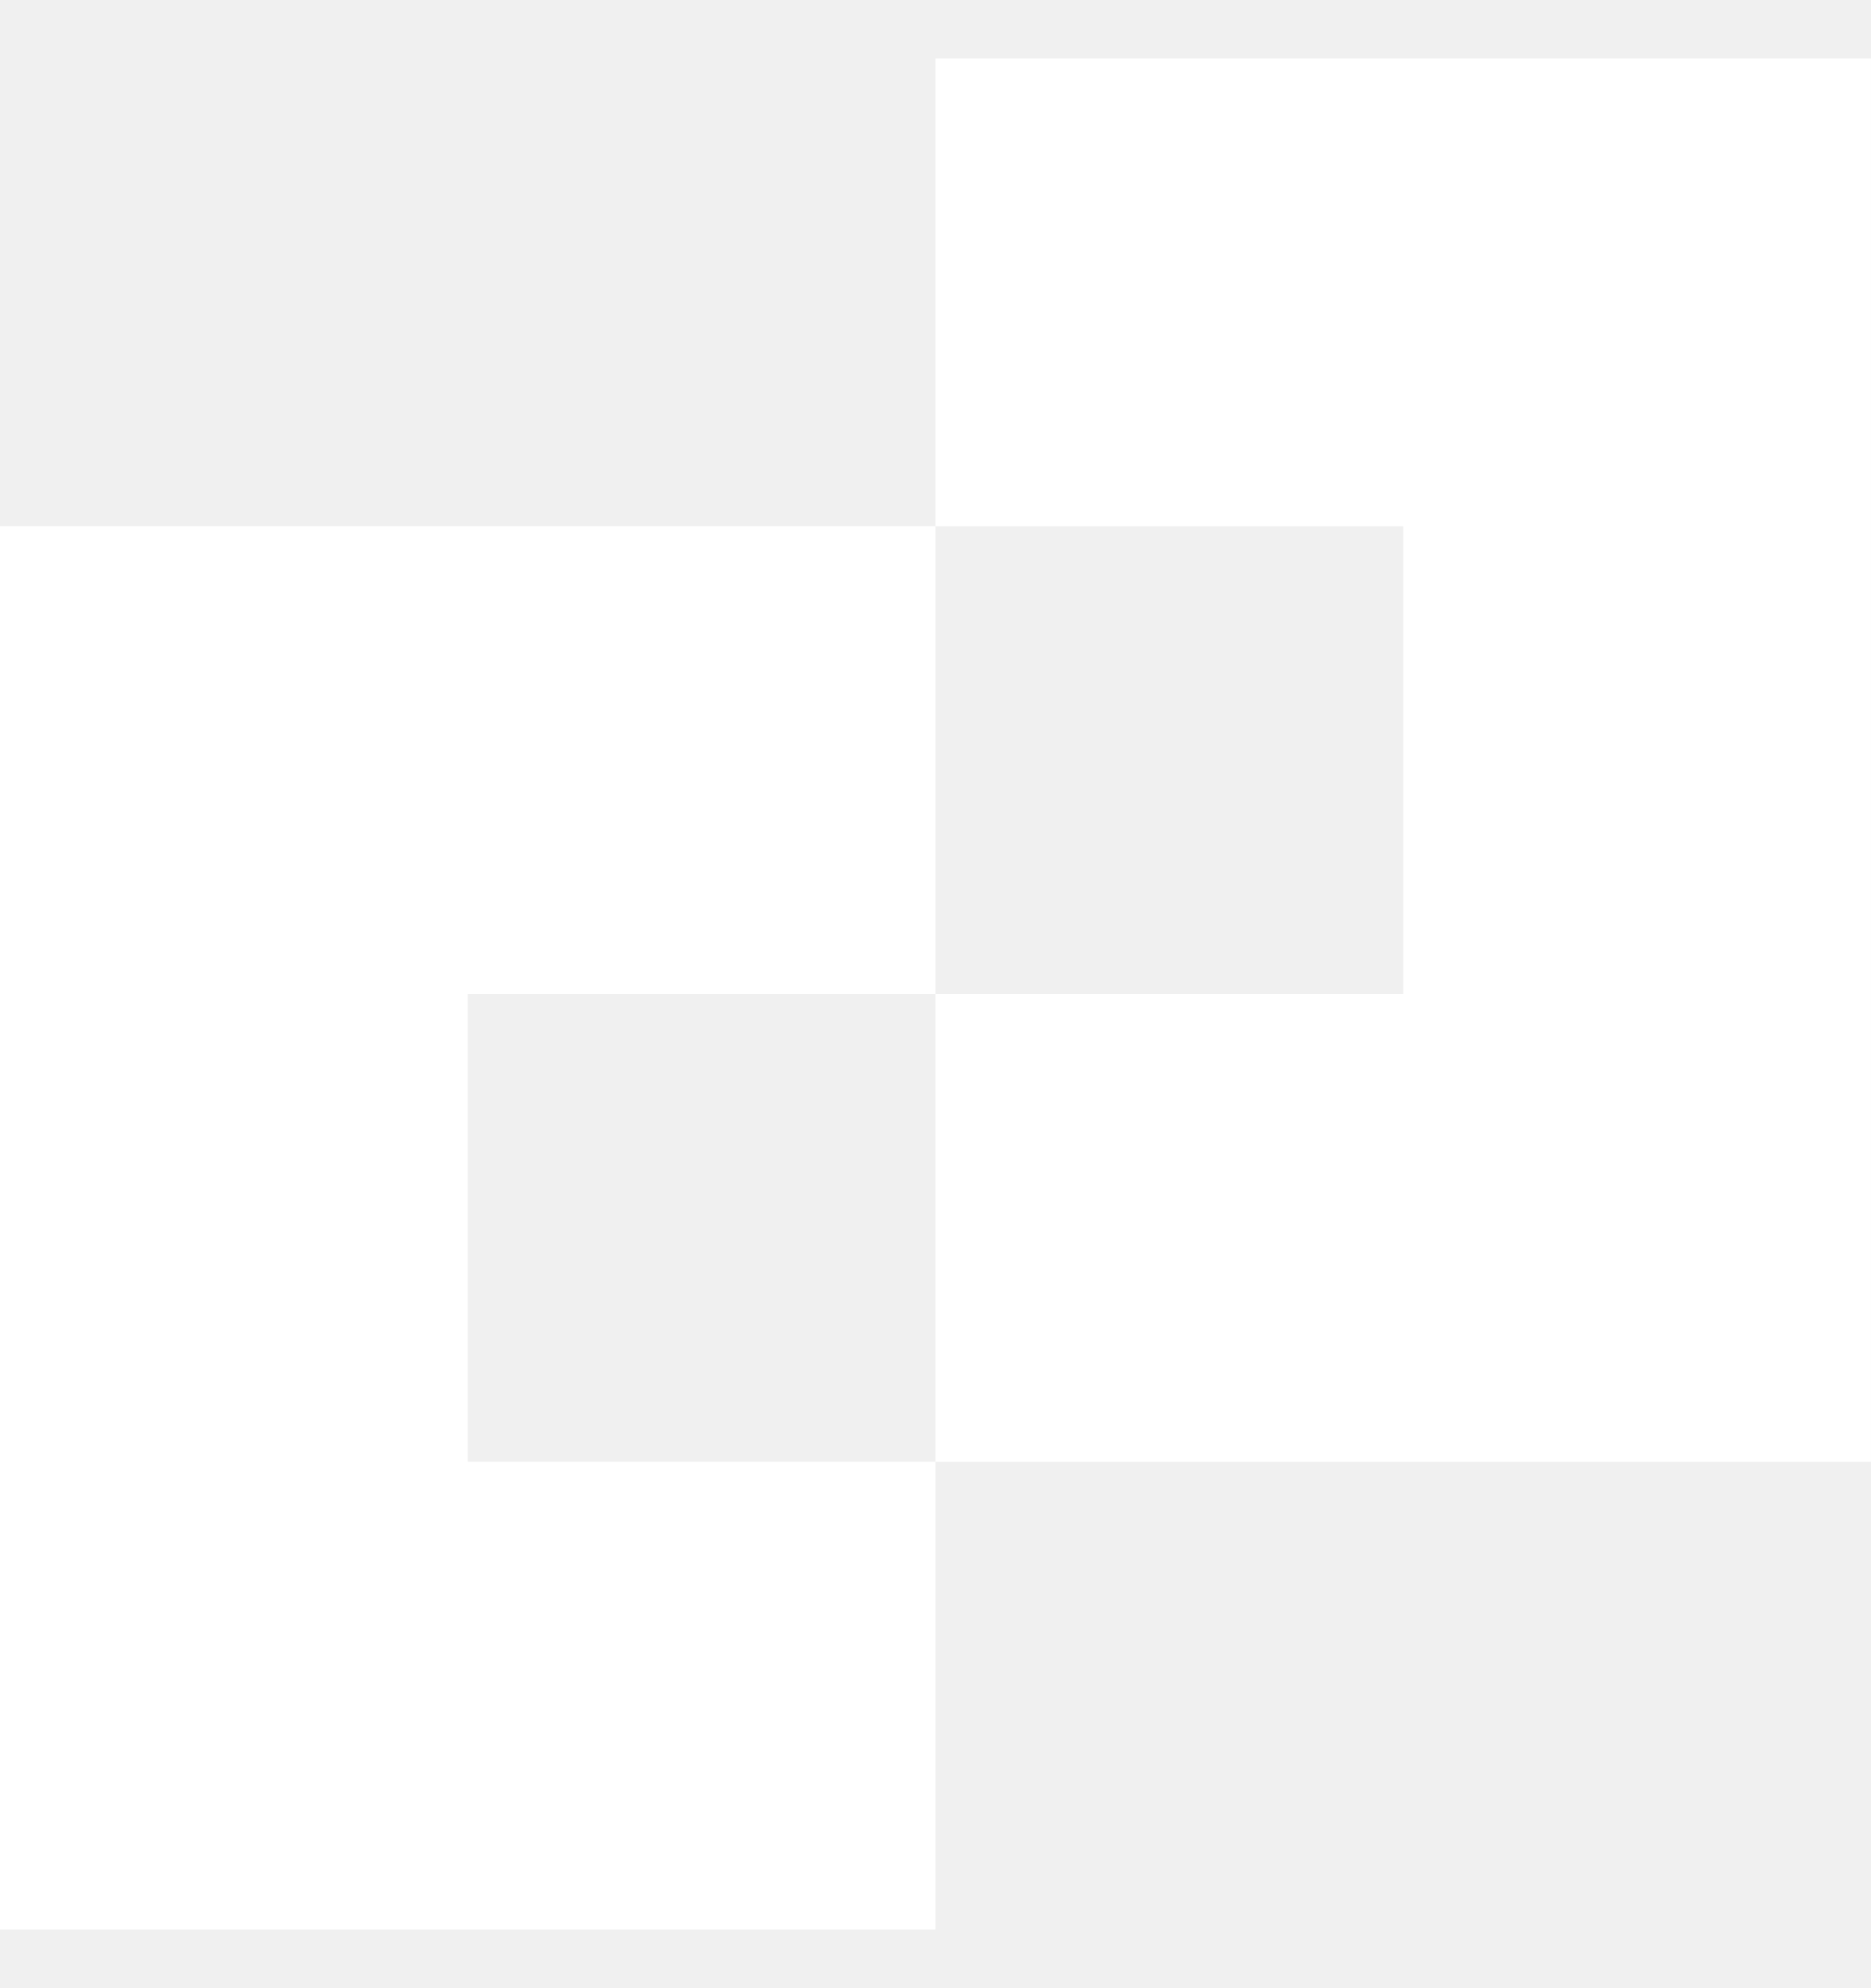
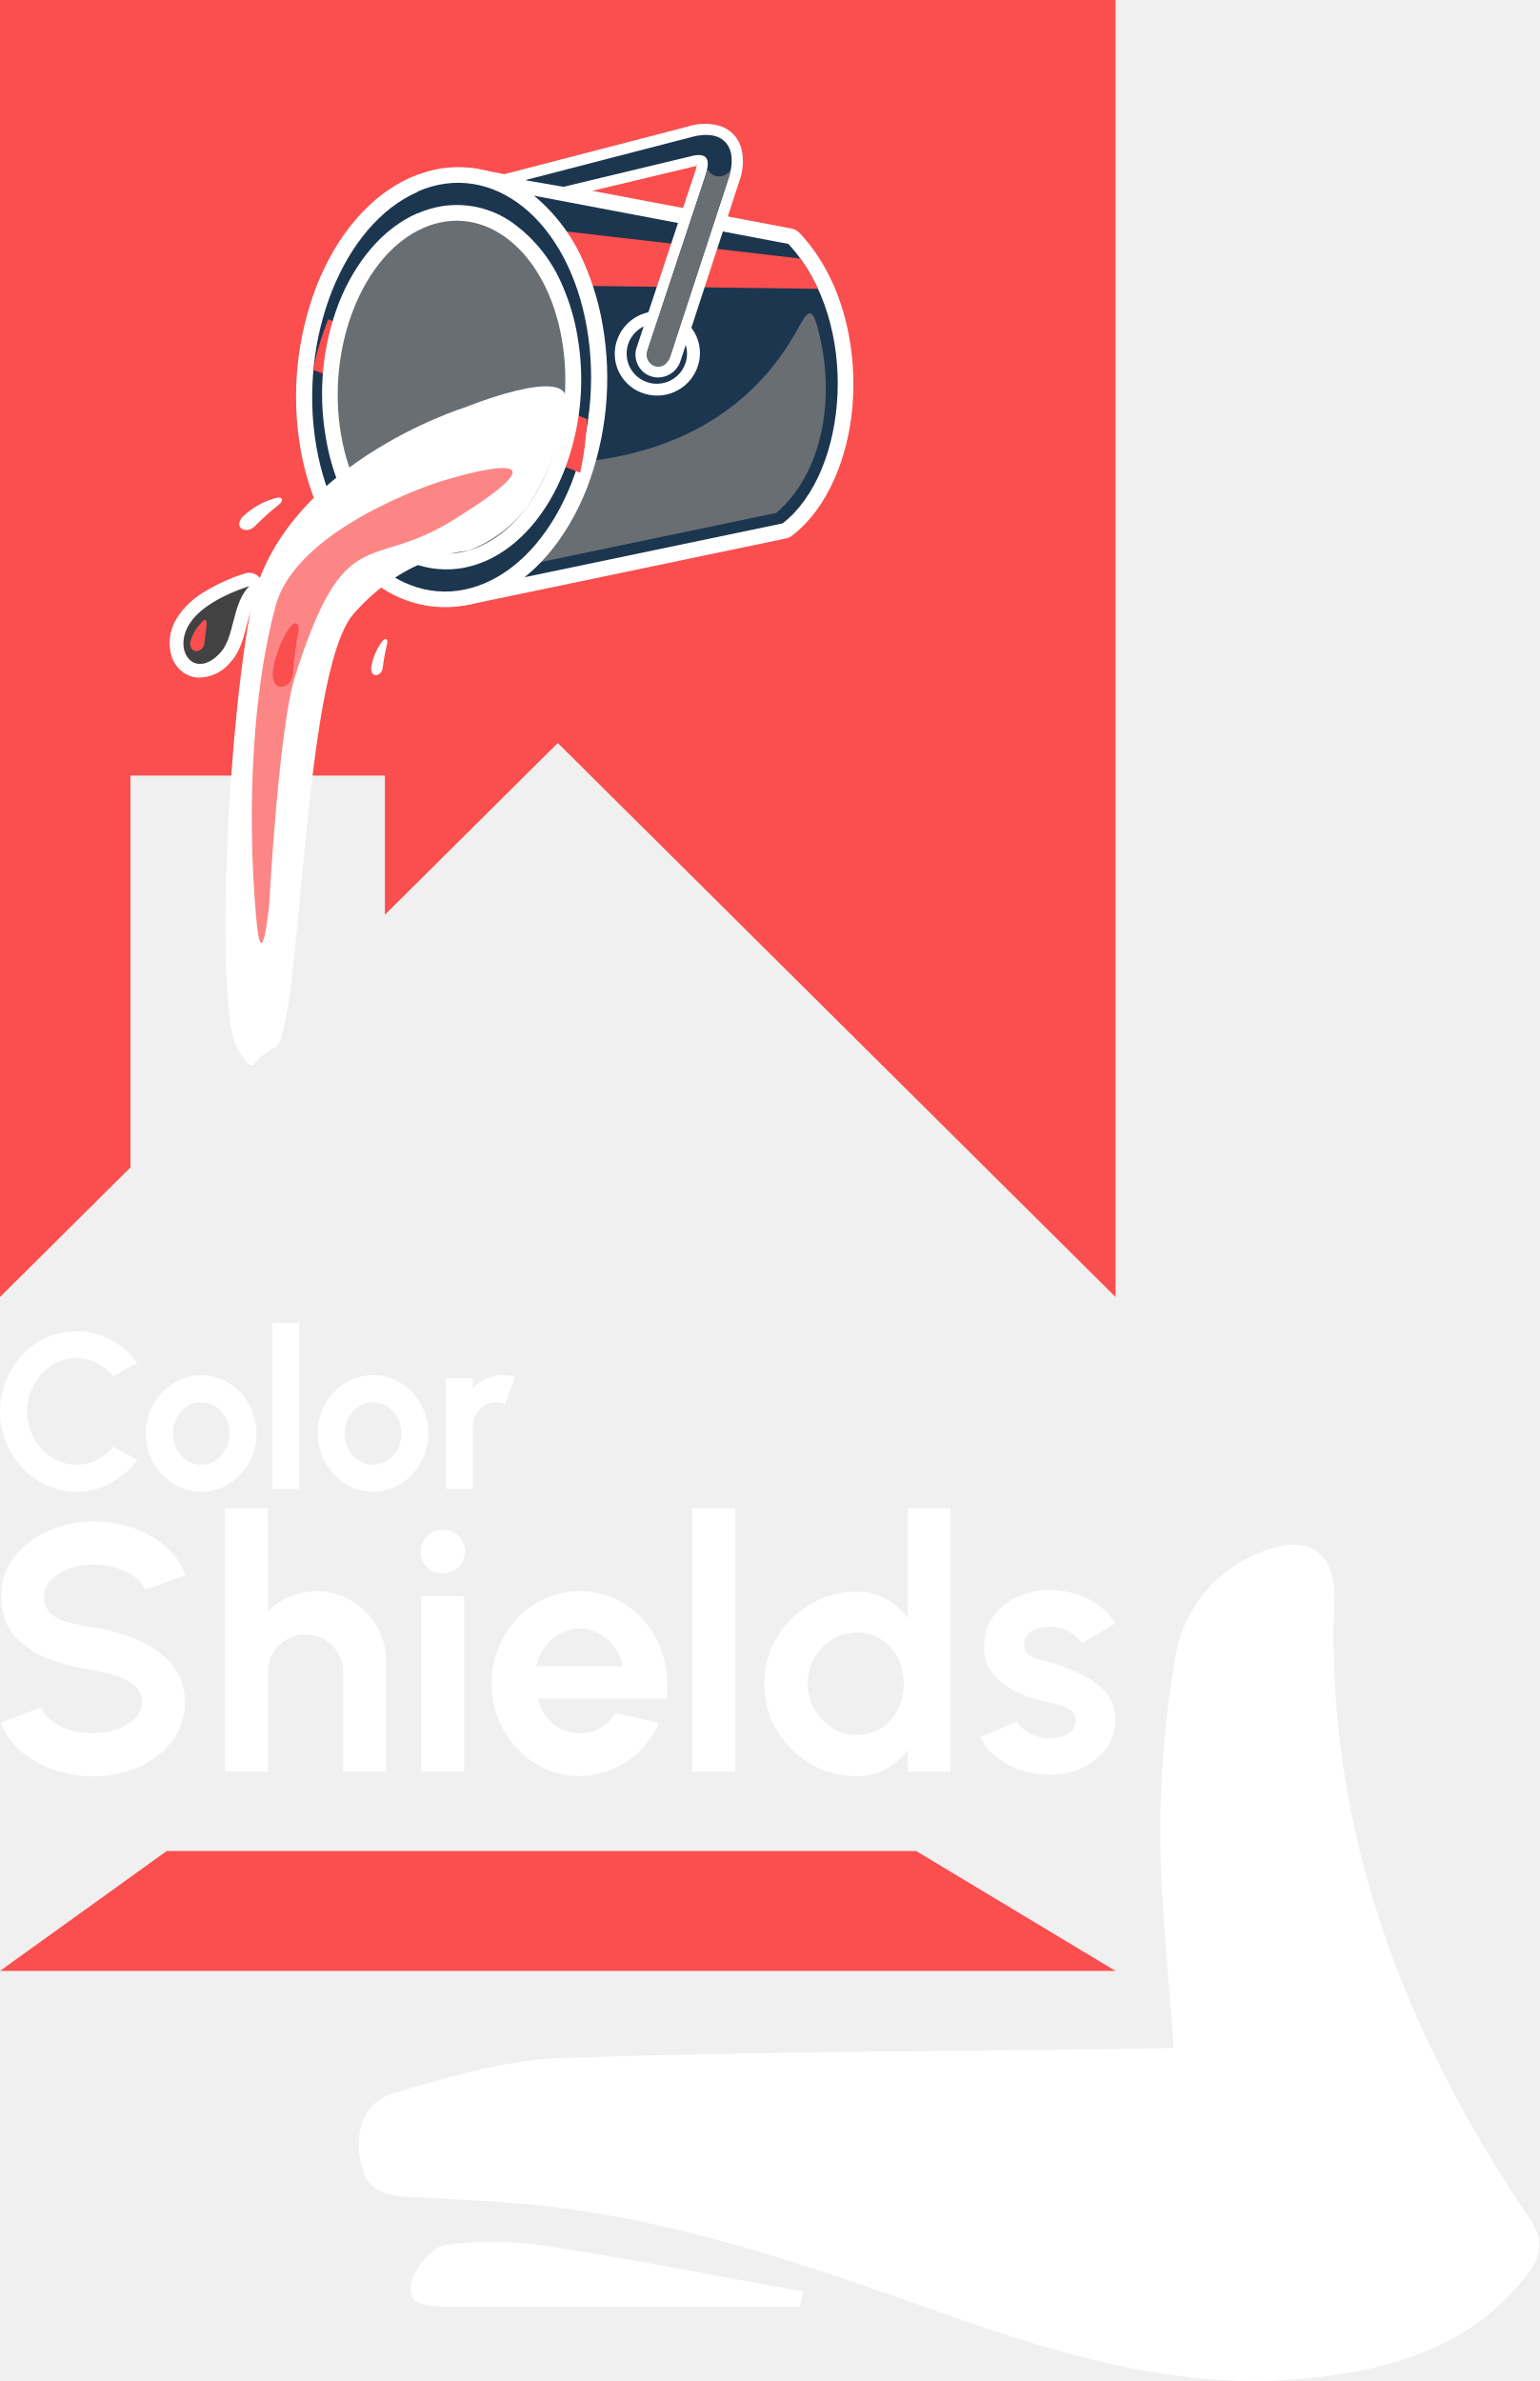
- <svg xmlns="http://www.w3.org/2000/svg" width="16" height="17" viewBox="0 0 16 17" fill="none">
-   <g id="Logo">
-     <path id="Union" fill-rule="evenodd" clip-rule="evenodd" d="M12 0.5H8V4.5H4H0V8.5V12.5V16.5H4H8V12.5H12H16V8.5V4.5V0.5H12ZM4 12.5H8V8.5H12V4.5H8V8.5H4V12.5Z" fill="white" />
+ <svg xmlns="http://www.w3.org/2000/svg" width="86" height="133" viewBox="0 0 86 133" fill="none">
+   <path d="M85.323 127.031C82.549 130.677 78.64 132.094 74.322 132.702C66.642 133.812 59.493 131.641 52.425 129.133C45.127 126.549 37.828 123.996 30.034 123.182C27.824 122.951 25.598 122.87 23.376 122.749C22.002 122.672 20.582 122.676 20.181 120.946C19.779 119.216 20.209 117.454 21.977 116.931C25.043 116.024 28.214 115.064 31.372 114.958C42.365 114.59 53.374 114.578 64.375 114.428C64.707 114.428 65.036 114.399 65.563 114.375C65.287 110.3 64.829 106.411 64.817 102.522C64.805 99.162 65.088 95.809 65.664 92.499C65.887 91.195 66.448 89.973 67.291 88.953C68.134 87.933 69.23 87.151 70.469 86.686C73.073 85.641 74.618 86.662 74.524 89.392C74.05 102.173 78.368 113.447 85.391 123.846C86.284 125.127 86.138 125.957 85.323 127.031Z" fill="white" />
+   <path d="M44.863 128.003C44.802 128.283 44.745 128.558 44.685 128.834H24.889C23.932 128.834 22.671 128.834 22.975 127.497C23.169 126.662 24.135 125.512 24.889 125.398C26.757 125.14 28.654 125.159 30.517 125.455C35.318 126.2 40.082 127.14 44.863 128.003Z" fill="white" />
+   <g clip-path="url(#clip0_160_2743)">
+     <path d="M62.314 0V72.449L31.157 41.504L21.5 51.097V43.324H7.288V65.211L0 72.449V0H62.314Z" fill="#FB4E4E" />
+     <path d="M4.266 83.325C3.697 83.328 3.134 83.208 2.615 82.975C2.103 82.745 1.642 82.417 1.258 82.009C0.45 81.151 0 80.018 0 78.84C0 77.663 0.45 76.53 1.258 75.672C1.643 75.266 2.104 74.939 2.615 74.71C3.134 74.477 3.697 74.358 4.266 74.361C4.943 74.355 5.61 74.522 6.204 74.846C6.784 75.161 7.285 75.603 7.67 76.138L6.32 76.864C6.072 76.56 5.762 76.312 5.411 76.138C5.068 75.968 4.691 75.876 4.308 75.869C3.925 75.862 3.546 75.94 3.197 76.098C2.864 76.251 2.565 76.47 2.318 76.741C2.065 77.018 1.866 77.34 1.731 77.69C1.589 78.058 1.517 78.449 1.52 78.843C1.513 79.62 1.8 80.37 2.324 80.945C2.571 81.214 2.869 81.432 3.2 81.586C3.55 81.746 3.931 81.826 4.315 81.819C4.699 81.812 5.077 81.718 5.42 81.544C5.768 81.368 6.075 81.121 6.32 80.818L7.67 81.544C7.283 82.078 6.783 82.519 6.204 82.835C5.611 83.161 4.944 83.33 4.266 83.325Z" fill="white" />
+     <path d="M11.239 83.325C10.689 83.33 10.149 83.177 9.684 82.885C9.208 82.587 8.817 82.173 8.548 81.681C8.278 81.19 8.139 80.638 8.145 80.077C8.139 79.22 8.464 78.394 9.054 77.772C9.333 77.475 9.668 77.237 10.04 77.071C10.48 76.876 10.96 76.79 11.441 76.822C11.921 76.853 12.386 77.001 12.796 77.253C13.261 77.546 13.643 77.953 13.907 78.434C14.148 78.876 14.289 79.365 14.32 79.867C14.352 80.368 14.273 80.871 14.089 81.339C13.933 81.721 13.707 82.071 13.424 82.372C13.145 82.668 12.81 82.906 12.44 83.072C12.062 83.242 11.653 83.328 11.239 83.325ZM11.239 81.818C11.527 81.822 11.81 81.738 12.048 81.577C12.288 81.416 12.483 81.198 12.614 80.941C12.752 80.671 12.824 80.372 12.824 80.069C12.824 79.766 12.752 79.467 12.614 79.197C12.479 78.94 12.281 78.721 12.039 78.561C11.804 78.405 11.527 78.322 11.244 78.324C10.958 78.32 10.677 78.404 10.44 78.565C10.199 78.727 10.003 78.947 9.871 79.206C9.731 79.475 9.658 79.774 9.66 80.077C9.656 80.385 9.731 80.688 9.876 80.959C10.012 81.213 10.21 81.428 10.451 81.586C10.685 81.738 10.959 81.819 11.239 81.818Z" fill="white" />
+     <path d="M15.21 83.163V73.905H16.72V83.163H15.21Z" fill="white" />
+     <path d="M20.833 83.325C20.283 83.33 19.743 83.177 19.277 82.885C18.622 82.461 18.134 81.822 17.898 81.078C17.662 80.335 17.692 79.532 17.982 78.808C18.137 78.424 18.362 78.073 18.646 77.772C18.925 77.475 19.261 77.237 19.634 77.071C20.074 76.876 20.554 76.79 21.035 76.822C21.515 76.853 21.98 77.001 22.39 77.253C22.857 77.544 23.242 77.95 23.509 78.431C23.857 79.053 23.997 79.771 23.909 80.478C23.821 81.186 23.509 81.847 23.019 82.366C22.741 82.662 22.408 82.9 22.037 83.067C21.659 83.238 21.248 83.326 20.833 83.325ZM20.833 81.818C21.122 81.822 21.405 81.738 21.644 81.577C21.883 81.416 22.078 81.197 22.21 80.941C22.348 80.671 22.42 80.372 22.42 80.069C22.42 79.766 22.348 79.467 22.21 79.197C22.074 78.94 21.876 78.721 21.633 78.561C21.396 78.406 21.118 78.323 20.834 78.323C20.55 78.323 20.272 78.406 20.034 78.561C19.793 78.724 19.598 78.944 19.465 79.202C19.325 79.471 19.253 79.77 19.256 80.073C19.251 80.381 19.325 80.685 19.472 80.956C19.608 81.21 19.807 81.426 20.051 81.582C20.283 81.735 20.555 81.817 20.833 81.818Z" fill="white" />
+     <path d="M24.903 83.163V76.991H26.411V77.536C26.63 77.305 26.894 77.122 27.186 76.997C27.479 76.872 27.794 76.808 28.112 76.81C28.343 76.81 28.572 76.844 28.793 76.91L28.198 78.427C28.049 78.367 27.889 78.336 27.728 78.335C27.494 78.334 27.264 78.397 27.062 78.516C26.865 78.635 26.702 78.802 26.59 79.003C26.469 79.203 26.406 79.433 26.408 79.667V83.163H24.903Z" fill="white" />
+     <path d="M7.742 91.628C6.928 91.278 6.072 91.033 5.195 90.902C4.689 90.817 4.231 90.724 3.82 90.622L3.754 90.604C3.414 90.524 3.098 90.364 2.832 90.138C2.704 90.008 2.605 89.853 2.543 89.683C2.48 89.512 2.454 89.33 2.468 89.148C2.468 88.978 2.502 88.81 2.57 88.654C2.638 88.498 2.737 88.357 2.861 88.241C3.151 87.963 3.498 87.75 3.878 87.618C4.301 87.463 4.75 87.388 5.201 87.398C5.643 87.392 6.083 87.454 6.507 87.58C6.878 87.69 7.227 87.864 7.538 88.094C7.79 88.273 7.984 88.521 8.096 88.809L10.356 87.996C10.129 87.361 9.737 86.797 9.221 86.362C8.679 85.903 8.054 85.554 7.38 85.333C6.676 85.097 5.939 84.978 5.197 84.981C4.327 84.98 3.467 85.164 2.674 85.522C1.932 85.839 1.283 86.338 0.787 86.974C0.308 87.598 0.055 88.366 0.071 89.152C0.055 89.742 0.184 90.328 0.447 90.857C0.531 91.013 0.631 91.161 0.744 91.298C1.232 91.883 1.863 92.332 2.576 92.603C3.42 92.935 4.3 93.168 5.199 93.298C5.638 93.369 6.071 93.474 6.494 93.612C6.871 93.726 7.222 93.915 7.525 94.166C7.655 94.274 7.758 94.409 7.828 94.563C7.898 94.716 7.932 94.883 7.927 95.052C7.928 95.224 7.895 95.394 7.83 95.554C7.764 95.713 7.667 95.858 7.545 95.979C7.262 96.261 6.917 96.472 6.538 96.597C6.107 96.746 5.654 96.82 5.199 96.816C4.755 96.819 4.314 96.753 3.891 96.62C3.52 96.507 3.171 96.332 2.859 96.101C2.607 95.922 2.413 95.674 2.301 95.386L0.051 96.213C0.278 96.843 0.668 97.401 1.18 97.833C1.72 98.288 2.342 98.637 3.012 98.862C3.715 99.103 4.452 99.225 5.195 99.225C6.071 99.233 6.939 99.056 7.742 98.704C8.482 98.389 9.128 97.889 9.617 97.252C10.089 96.624 10.338 95.858 10.325 95.073C10.346 94.32 10.095 93.584 9.617 93C9.109 92.402 8.467 91.932 7.742 91.628Z" fill="white" />
+     <path d="M21.482 91.969C21.402 91.559 21.251 91.167 21.036 90.809C20.692 90.231 20.207 89.749 19.626 89.408C19.035 89.057 18.358 88.876 17.671 88.883C17.166 88.879 16.666 88.979 16.202 89.176C15.738 89.372 15.319 89.662 14.971 90.027L14.96 84.252H12.565V92.448V98.954H14.971V93.391C14.969 93.121 15.02 92.854 15.12 92.605C15.156 92.512 15.199 92.423 15.249 92.338C15.433 92.025 15.695 91.765 16.008 91.582C16.33 91.399 16.694 91.303 17.064 91.303C17.434 91.303 17.798 91.399 18.12 91.582C18.434 91.766 18.695 92.025 18.88 92.338C18.886 92.346 18.891 92.354 18.895 92.363C19.076 92.675 19.17 93.03 19.166 93.391V98.958H21.561V92.764C21.562 92.497 21.535 92.231 21.482 91.969Z" fill="white" />
+     <path d="M25.613 85.796C25.498 85.681 25.362 85.591 25.212 85.531C25.062 85.47 24.901 85.441 24.739 85.443C24.576 85.44 24.413 85.47 24.262 85.53C24.11 85.591 23.972 85.681 23.855 85.796C23.623 86.028 23.493 86.343 23.493 86.671C23.493 86.999 23.623 87.313 23.855 87.546C23.974 87.66 24.114 87.75 24.268 87.809C24.421 87.869 24.585 87.898 24.75 87.894C24.994 87.893 25.231 87.82 25.433 87.685C25.635 87.55 25.792 87.358 25.885 87.133C25.978 86.909 26.002 86.663 25.955 86.424C25.908 86.186 25.791 85.968 25.62 85.796H25.613ZM23.524 89.157V98.96H25.922V89.157H23.524Z" fill="white" />
+     <path d="M37.078 92.617C37.032 92.456 36.98 92.298 36.921 92.144C36.728 91.62 36.453 91.13 36.106 90.691C35.668 90.135 35.113 89.681 34.48 89.363C33.858 89.058 33.177 88.893 32.484 88.879C31.791 88.865 31.104 89.001 30.469 89.279C29.878 89.543 29.345 89.922 28.901 90.392C28.45 90.87 28.092 91.429 27.846 92.038C27.817 92.109 27.79 92.182 27.764 92.254C27.561 92.829 27.459 93.433 27.462 94.042C27.453 94.951 27.681 95.847 28.126 96.64C28.549 97.405 29.161 98.049 29.903 98.512C30.68 98.989 31.578 99.23 32.489 99.206C33.4 99.182 34.285 98.894 35.035 98.377C35.814 97.842 36.432 97.105 36.823 96.246L34.38 95.685C34.162 96.027 33.868 96.314 33.522 96.524C33.176 96.73 32.779 96.833 32.377 96.822C32.008 96.823 31.645 96.736 31.316 96.568C30.988 96.4 30.705 96.156 30.491 95.856C30.279 95.56 30.126 95.226 30.04 94.872H37.22C37.332 94.119 37.283 93.351 37.078 92.617ZM29.958 93.079C29.974 92.997 29.996 92.917 30.02 92.839C30.109 92.539 30.249 92.256 30.434 92.004C30.659 91.694 30.949 91.436 31.284 91.251C31.617 91.064 31.993 90.967 32.376 90.971C32.761 90.969 33.14 91.067 33.476 91.254C33.814 91.442 34.107 91.702 34.335 92.015C34.548 92.305 34.698 92.637 34.773 92.99C34.773 93.019 34.786 93.048 34.791 93.079H29.958Z" fill="white" />
+     <path d="M38.669 84.256V98.96H41.065V84.256H38.669Z" fill="white" />
+     <path d="M50.7 84.256V90.39C50.389 89.949 49.983 89.582 49.512 89.317C49.004 89.038 48.431 88.898 47.852 88.91C47.164 88.905 46.483 89.042 45.851 89.312C45.236 89.575 44.677 89.952 44.204 90.424C43.937 90.69 43.701 90.984 43.499 91.301C43.341 91.544 43.204 91.8 43.089 92.065C42.825 92.698 42.688 93.377 42.688 94.062C42.688 94.748 42.825 95.426 43.089 96.059C43.623 97.296 44.611 98.281 45.851 98.813C46.483 99.083 47.164 99.221 47.852 99.216C48.432 99.228 49.005 99.086 49.512 98.804C49.981 98.537 50.386 98.172 50.7 97.734V98.96H53.096V84.256H50.7ZM50.154 92.606C50.373 93.055 50.487 93.548 50.487 94.048C50.487 94.547 50.373 95.04 50.154 95.489C49.944 95.909 49.625 96.266 49.23 96.522C48.827 96.781 48.355 96.914 47.875 96.905C47.392 96.909 46.917 96.776 46.505 96.522C46.114 96.282 45.785 95.953 45.545 95.562C45.305 95.171 45.162 94.728 45.126 94.271C45.091 93.814 45.164 93.355 45.341 92.931C45.517 92.508 45.792 92.132 46.142 91.835C46.252 91.74 46.369 91.654 46.493 91.577C46.906 91.32 47.384 91.186 47.872 91.191C48.35 91.183 48.82 91.316 49.223 91.573C49.509 91.756 49.756 91.993 49.951 92.27C50.028 92.379 50.098 92.493 50.16 92.612L50.154 92.606Z" fill="white" />
+     <path d="M60.645 93.657C60.125 93.378 59.581 93.145 59.019 92.962C58.764 92.884 58.497 92.812 58.219 92.746C57.968 92.692 57.727 92.598 57.506 92.467C57.41 92.41 57.333 92.329 57.281 92.231C57.229 92.133 57.205 92.023 57.211 91.913C57.2 91.683 57.279 91.458 57.433 91.287C57.541 91.172 57.672 91.082 57.817 91.022C57.882 90.994 57.949 90.971 58.017 90.953C58.28 90.886 58.552 90.859 58.823 90.875C59.049 90.887 59.272 90.939 59.481 91.027L59.536 91.053C59.717 91.131 59.887 91.235 60.04 91.359C60.193 91.481 60.323 91.628 60.423 91.795L61.333 91.251L62.313 90.673C61.934 90.085 61.399 89.612 60.767 89.306C60.1 88.979 59.364 88.812 58.621 88.82C58.003 88.815 57.391 88.946 56.829 89.203C56.293 89.443 55.829 89.818 55.483 90.292C55.259 90.599 55.104 90.952 55.03 91.325C54.987 91.537 54.966 91.753 54.966 91.969C54.952 92.511 55.124 93.042 55.454 93.472C55.799 93.904 56.239 94.252 56.74 94.487C57.29 94.754 57.873 94.949 58.473 95.066C58.71 95.124 58.953 95.185 59.201 95.248C59.429 95.305 59.643 95.408 59.83 95.551C59.913 95.619 59.979 95.705 60.023 95.803C60.066 95.901 60.086 96.008 60.08 96.115C60.084 96.218 60.067 96.32 60.031 96.416C59.995 96.512 59.94 96.6 59.869 96.674C59.716 96.825 59.529 96.934 59.323 96.992C59.092 97.062 58.853 97.097 58.612 97.096C58.334 97.099 58.059 97.049 57.8 96.949C57.572 96.862 57.358 96.739 57.167 96.586C57.017 96.469 56.888 96.328 56.783 96.17L54.761 97.032C54.958 97.45 55.246 97.819 55.605 98.11C55.982 98.416 56.409 98.656 56.867 98.82C57.343 98.994 57.841 99.098 58.346 99.129C59 99.186 59.658 99.085 60.265 98.835C60.841 98.604 61.347 98.229 61.735 97.746C62.113 97.275 62.314 96.688 62.304 96.085C62.33 95.57 62.173 95.063 61.862 94.652C61.53 94.24 61.115 93.902 60.645 93.657Z" fill="white" />
+     <path d="M26.406 9.395L44.203 12.764C44.402 12.801 44.581 12.906 44.709 13.061C44.906 13.272 45.073 13.479 45.237 13.679C47.056 16.02 47.783 19.164 47.656 22.116C47.529 25.068 46.459 27.925 44.68 29.551C44.538 29.686 44.393 29.805 44.254 29.914C44.132 30.009 43.986 30.07 43.832 30.092L26.144 33.785C25.918 33.829 25.684 33.783 25.492 33.656C25.301 33.53 25.166 33.334 25.118 33.109C25.105 33.05 25.098 32.989 25.1 32.928L25.311 10.24C25.313 10.108 25.344 9.978 25.403 9.859C25.462 9.74 25.548 9.637 25.652 9.555C25.757 9.474 25.879 9.417 26.009 9.39C26.139 9.362 26.273 9.363 26.402 9.395H26.406ZM43.571 14.423L27.053 11.297L26.857 31.853L43.327 28.415C43.381 28.371 43.432 28.324 43.483 28.277C44.92 26.952 45.775 24.588 45.899 22.043C46.023 19.498 45.386 16.75 43.836 14.75C43.745 14.633 43.658 14.528 43.571 14.423Z" fill="white" />
+     <path fill-rule="evenodd" clip-rule="evenodd" d="M26.18 10.24L44.036 13.624C48.099 18.002 47.408 26.374 43.719 29.235L25.969 32.938L26.183 10.251L26.18 10.24Z" fill="#1C364F" />
+     <path fill-rule="evenodd" clip-rule="evenodd" d="M44.706 14.444C45.088 14.974 45.418 15.54 45.692 16.133L26.126 15.889L26.159 12.295L44.713 14.444H44.706Z" fill="#FB4E4E" />
+     <path fill-rule="evenodd" clip-rule="evenodd" d="M45.658 18.249C46.779 22.352 45.858 26.527 43.362 28.651L26.445 32.18L26.503 25.696C33.318 26.527 40.692 25.253 44.494 18.496C45.032 17.527 45.305 16.971 45.658 18.249Z" fill="#696E73" />
+     <path d="M22.978 9.899C23.475 9.682 23.995 9.524 24.528 9.427C25.356 9.287 26.203 9.311 27.021 9.498C27.84 9.685 28.613 10.031 29.298 10.516C30.803 11.605 31.974 13.093 32.677 14.811C33.139 15.889 33.472 17.017 33.667 18.173C34.203 21.254 33.888 24.423 32.757 27.34C31.648 30.121 29.803 32.347 27.489 33.352C26.993 33.572 26.471 33.731 25.936 33.824C25.109 33.965 24.262 33.941 23.444 33.754C22.626 33.568 21.853 33.221 21.17 32.735C19.662 31.649 18.491 30.162 17.79 28.444C17.322 27.364 16.985 26.231 16.786 25.071C16.256 21.989 16.576 18.822 17.71 15.908C18.82 13.127 20.664 10.905 22.978 9.895V9.899ZM24.826 11.148C24.431 11.216 24.045 11.332 23.677 11.493C21.81 12.306 20.293 14.176 19.347 16.543C18.331 19.159 18.047 22.001 18.525 24.766C18.698 25.788 18.992 26.787 19.402 27.739C19.972 29.157 20.927 30.388 22.16 31.294C22.656 31.65 23.218 31.905 23.814 32.044C24.41 32.183 25.027 32.203 25.63 32.103C26.027 32.029 26.413 31.907 26.78 31.74C28.646 30.927 30.163 29.057 31.106 26.694C32.123 24.078 32.409 21.236 31.932 18.471C31.759 17.447 31.463 16.447 31.051 15.494C30.482 14.076 29.527 12.846 28.294 11.943C27.798 11.586 27.236 11.331 26.641 11.191C26.046 11.052 25.43 11.031 24.826 11.13V11.148Z" fill="white" />
+     <path fill-rule="evenodd" clip-rule="evenodd" d="M23.327 10.698C27.508 8.883 31.75 12.299 32.786 18.322C33.823 24.345 31.302 30.738 27.129 32.557C22.956 34.376 18.707 30.956 17.67 24.933C16.633 18.91 19.158 12.531 23.342 10.712L23.327 10.698Z" fill="#1C364F" />
+     <path fill-rule="evenodd" clip-rule="evenodd" d="M32.789 23.408C32.754 24.416 32.627 25.419 32.407 26.404L17.491 20.66C17.682 19.695 17.965 18.751 18.335 17.839L32.797 23.408H32.789Z" fill="#FB4E4E" />
+     <path d="M23.327 11.921C23.744 11.737 24.181 11.604 24.63 11.526C25.325 11.409 26.036 11.429 26.723 11.587C27.409 11.745 28.058 12.036 28.632 12.444C29.885 13.348 30.859 14.585 31.444 16.013C31.826 16.902 32.099 17.833 32.259 18.787C32.7 21.327 32.437 23.94 31.498 26.342C30.582 28.647 29.046 30.495 27.133 31.334C26.715 31.516 26.278 31.649 25.83 31.73C25.136 31.846 24.424 31.825 23.738 31.668C23.051 31.51 22.402 31.219 21.828 30.811C20.573 29.91 19.595 28.676 19.005 27.25C18.63 26.356 18.361 25.421 18.205 24.465C17.758 21.927 18.009 19.316 18.933 16.91C19.853 14.604 21.385 12.76 23.298 11.921H23.327ZM24.928 13.243C24.618 13.298 24.315 13.389 24.026 13.515C22.545 14.158 21.341 15.65 20.588 17.541C19.769 19.645 19.54 21.932 19.926 24.156C20.064 24.978 20.299 25.78 20.628 26.545C21.077 27.673 21.833 28.652 22.811 29.373C23.593 29.934 24.567 30.163 25.517 30.009C25.827 29.956 26.129 29.864 26.416 29.736C27.897 29.094 29.105 27.602 29.858 25.714C30.675 23.608 30.904 21.321 30.52 19.095C30.383 18.279 30.149 17.482 29.825 16.721C29.373 15.595 28.617 14.616 27.642 13.893C26.86 13.332 25.886 13.103 24.935 13.257L24.928 13.243Z" fill="white" />
+     <path fill-rule="evenodd" clip-rule="evenodd" d="M23.662 12.727C27.071 11.246 30.531 14.034 31.386 18.954C32.241 23.873 30.185 29.065 26.776 30.535C23.367 32.005 19.911 29.232 19.056 24.312C18.201 19.393 20.268 14.201 23.662 12.727Z" fill="#696E73" />
+     <path d="M35.777 17.585C36.063 17.46 36.371 17.392 36.683 17.386C36.995 17.38 37.305 17.435 37.596 17.549C37.887 17.658 38.152 17.825 38.377 18.039C38.602 18.253 38.782 18.509 38.906 18.793C39.03 19.078 39.096 19.384 39.1 19.694C39.103 20.003 39.045 20.311 38.928 20.598C38.693 21.181 38.237 21.648 37.66 21.899C37.083 22.149 36.43 22.163 35.843 21.938C35.552 21.828 35.286 21.661 35.062 21.448C34.837 21.234 34.657 20.977 34.533 20.693C34.409 20.409 34.343 20.103 34.339 19.793C34.335 19.483 34.394 19.175 34.511 18.888C34.743 18.303 35.199 17.835 35.777 17.585ZM37.101 18.794C36.848 18.691 36.565 18.691 36.312 18.794C36.061 18.904 35.862 19.107 35.759 19.36C35.71 19.484 35.686 19.616 35.688 19.75C35.691 19.883 35.72 20.014 35.773 20.136C35.827 20.258 35.904 20.369 36 20.461C36.096 20.553 36.209 20.626 36.334 20.674C36.588 20.778 36.873 20.778 37.127 20.674C37.378 20.566 37.575 20.362 37.676 20.108C37.726 19.984 37.751 19.852 37.749 19.718C37.747 19.585 37.718 19.453 37.665 19.331C37.611 19.208 37.534 19.098 37.437 19.006C37.34 18.913 37.226 18.841 37.101 18.794Z" fill="white" />
+     <path fill-rule="evenodd" clip-rule="evenodd" d="M25.966 22.758C25.966 22.758 15.415 26.026 13.96 34.278C12.505 42.53 12.141 56.697 13.232 58.512C14.324 60.327 13.844 59.238 15.357 58.512C16.87 57.786 16.812 37.64 19.759 34.278C22.706 30.916 26.14 30.767 26.14 30.767C27.452 30.271 28.6 29.42 29.455 28.31C30.667 26.544 31.409 24.498 31.608 22.366C31.772 20.391 25.966 22.758 25.966 22.758Z" fill="white" />
+     <path d="M14.465 33.294C14.101 33.657 13.938 34.307 13.781 34.932C13.585 35.698 13.396 36.438 12.854 37.012C12.637 37.278 12.363 37.492 12.051 37.637C11.74 37.782 11.4 37.855 11.056 37.851C10.72 37.83 10.399 37.703 10.14 37.487C9.898 37.284 9.714 37.021 9.605 36.725C9.486 36.365 9.448 35.983 9.493 35.607C9.538 35.23 9.666 34.869 9.867 34.547C10.243 33.952 10.754 33.455 11.358 33.094C12.082 32.645 12.859 32.289 13.672 32.034C13.837 31.98 14.015 31.982 14.178 32.041C14.341 32.099 14.479 32.211 14.571 32.358C14.663 32.504 14.702 32.678 14.683 32.85C14.664 33.022 14.587 33.182 14.465 33.305V33.294ZM12.283 34.561L12.355 34.278L12.202 34.373C11.808 34.604 11.473 34.922 11.22 35.302C11.133 35.428 11.074 35.572 11.048 35.723C11.022 35.874 11.03 36.029 11.071 36.177C11.085 36.224 11.111 36.267 11.147 36.3C11.158 36.305 11.17 36.305 11.18 36.3C11.3 36.3 11.482 36.206 11.729 35.937C12.013 35.517 12.202 35.04 12.283 34.539V34.561Z" fill="white" />
+     <path fill-rule="evenodd" clip-rule="evenodd" d="M13.912 32.757C12.933 33.759 13.13 35.596 12.286 36.486C10.889 37.967 9.666 36.42 10.539 34.921C11.078 33.999 12.358 33.258 13.912 32.742V32.757Z" fill="#424242" />
+     <path fill-rule="evenodd" clip-rule="evenodd" d="M36.032 18.199C36.339 18.069 36.678 18.034 37.005 18.096C37.332 18.158 37.633 18.316 37.871 18.548C38.108 18.781 38.272 19.079 38.34 19.404C38.409 19.729 38.38 20.067 38.256 20.376C38.133 20.684 37.92 20.95 37.646 21.138C37.372 21.327 37.048 21.43 36.715 21.435C36.382 21.44 36.055 21.347 35.775 21.167C35.495 20.987 35.274 20.729 35.141 20.424C34.964 20.011 34.958 19.544 35.125 19.127C35.292 18.71 35.619 18.376 36.032 18.199Z" fill="#1C364F" />
+     <path d="M29.215 9.46L38.386 7.078C38.974 6.881 39.608 6.865 40.205 7.031C40.501 7.123 40.767 7.29 40.98 7.514C41.184 7.735 41.333 8.001 41.413 8.291C41.556 8.893 41.518 9.525 41.304 10.106L38.03 20.112C37.959 20.368 37.813 20.596 37.611 20.769C37.408 20.941 37.159 21.049 36.895 21.078C36.707 21.098 36.517 21.075 36.339 21.012C36.16 20.95 35.999 20.848 35.865 20.714C35.686 20.53 35.565 20.297 35.518 20.044C35.472 19.792 35.501 19.531 35.603 19.295L38.786 9.714C38.865 9.536 38.91 9.345 38.917 9.151C38.885 9.082 38.917 9.216 38.885 9.271L31.47 11.046L26.508 10.16L29.215 9.46ZM39.801 8.207C39.741 8.188 39.679 8.175 39.616 8.167C39.812 8.269 39.967 8.436 40.053 8.639C40.216 9.002 40.169 9.482 39.965 10.091L36.76 19.723C36.734 19.789 36.738 19.829 36.76 19.847C36.76 19.847 36.793 19.81 36.825 19.727L40.1 9.732C40.234 9.385 40.267 9.008 40.194 8.643C40.168 8.54 40.117 8.445 40.045 8.367C39.974 8.294 39.885 8.24 39.787 8.211L39.801 8.207Z" fill="white" />
+     <path d="M29.367 10.055L38.557 7.674C40.471 7.125 41.246 8.276 40.707 9.928L37.433 19.923C37.069 20.94 35.847 20.399 36.189 19.506L39.376 9.906C39.692 8.97 39.569 8.545 38.75 8.69L31.474 10.436L29.382 10.073L29.367 10.055Z" fill="#1C364F" />
+     <path d="M40.834 9.413C40.805 9.587 40.762 9.76 40.707 9.928C39.611 13.261 38.519 16.593 37.433 19.923C37.069 20.94 35.847 20.399 36.189 19.506L39.376 9.906C39.431 9.748 39.475 9.585 39.507 9.42C39.563 9.549 39.657 9.658 39.775 9.735C39.893 9.812 40.031 9.853 40.172 9.853C40.313 9.853 40.452 9.812 40.57 9.735C40.688 9.658 40.781 9.549 40.838 9.42L40.834 9.413Z" fill="#696E73" />
+     <path fill-rule="evenodd" clip-rule="evenodd" d="M11.242 34.794C10.933 35.102 10.719 35.491 10.623 35.916C10.623 36.591 11.369 36.456 11.42 35.916C11.453 35.553 11.489 35.364 11.529 35.015C11.562 34.728 11.554 34.438 11.242 34.783V34.794Z" fill="#FB4E4E" />
+     <path fill-rule="evenodd" clip-rule="evenodd" d="M15.385 27.822C14.685 28.019 14.045 28.388 13.524 28.895C13.04 29.517 13.766 29.836 14.216 29.414C14.626 28.995 15.062 28.601 15.52 28.235C15.797 28.049 15.912 27.705 15.385 27.822Z" fill="white" />
+     <path fill-rule="evenodd" clip-rule="evenodd" d="M21.34 35.838C21.016 36.275 20.807 36.786 20.731 37.325C20.73 37.915 21.307 37.772 21.379 37.316C21.43 36.88 21.506 36.448 21.609 36.021C21.688 35.784 21.598 35.528 21.34 35.838Z" fill="white" />
+     <path fill-rule="evenodd" clip-rule="evenodd" d="M16.161 35.084C15.706 35.683 15.2 37.11 15.233 37.716C15.287 38.74 16.277 38.443 16.361 37.647C16.412 36.886 16.508 36.128 16.648 35.378C16.765 34.961 16.583 34.525 16.161 35.084Z" fill="#FB4E4E" />
+     <path opacity="0.68" fill-rule="evenodd" clip-rule="evenodd" d="M24.496 26.926C24.496 26.926 16.594 29.446 15.401 33.824C14.207 38.203 13.734 44.651 14.309 51.251C14.622 54.838 15.037 50.525 15.037 50.525C15.037 50.525 15.568 40.602 16.492 37.749C19.268 29.036 20.607 31.94 25.224 29.105C33.297 24.131 24.496 26.926 24.496 26.926Z" fill="#FB4E4E" />
  </g>
+   <path d="M0 110.093H62.314L51.177 103.395H9.314L0 110.093Z" fill="#FB4E4E" />
+   <defs>
+     <clipPath id="clip0_160_2743">
+       <rect width="62.314" height="103.54" fill="white" />
+     </clipPath>
+   </defs>
</svg>
